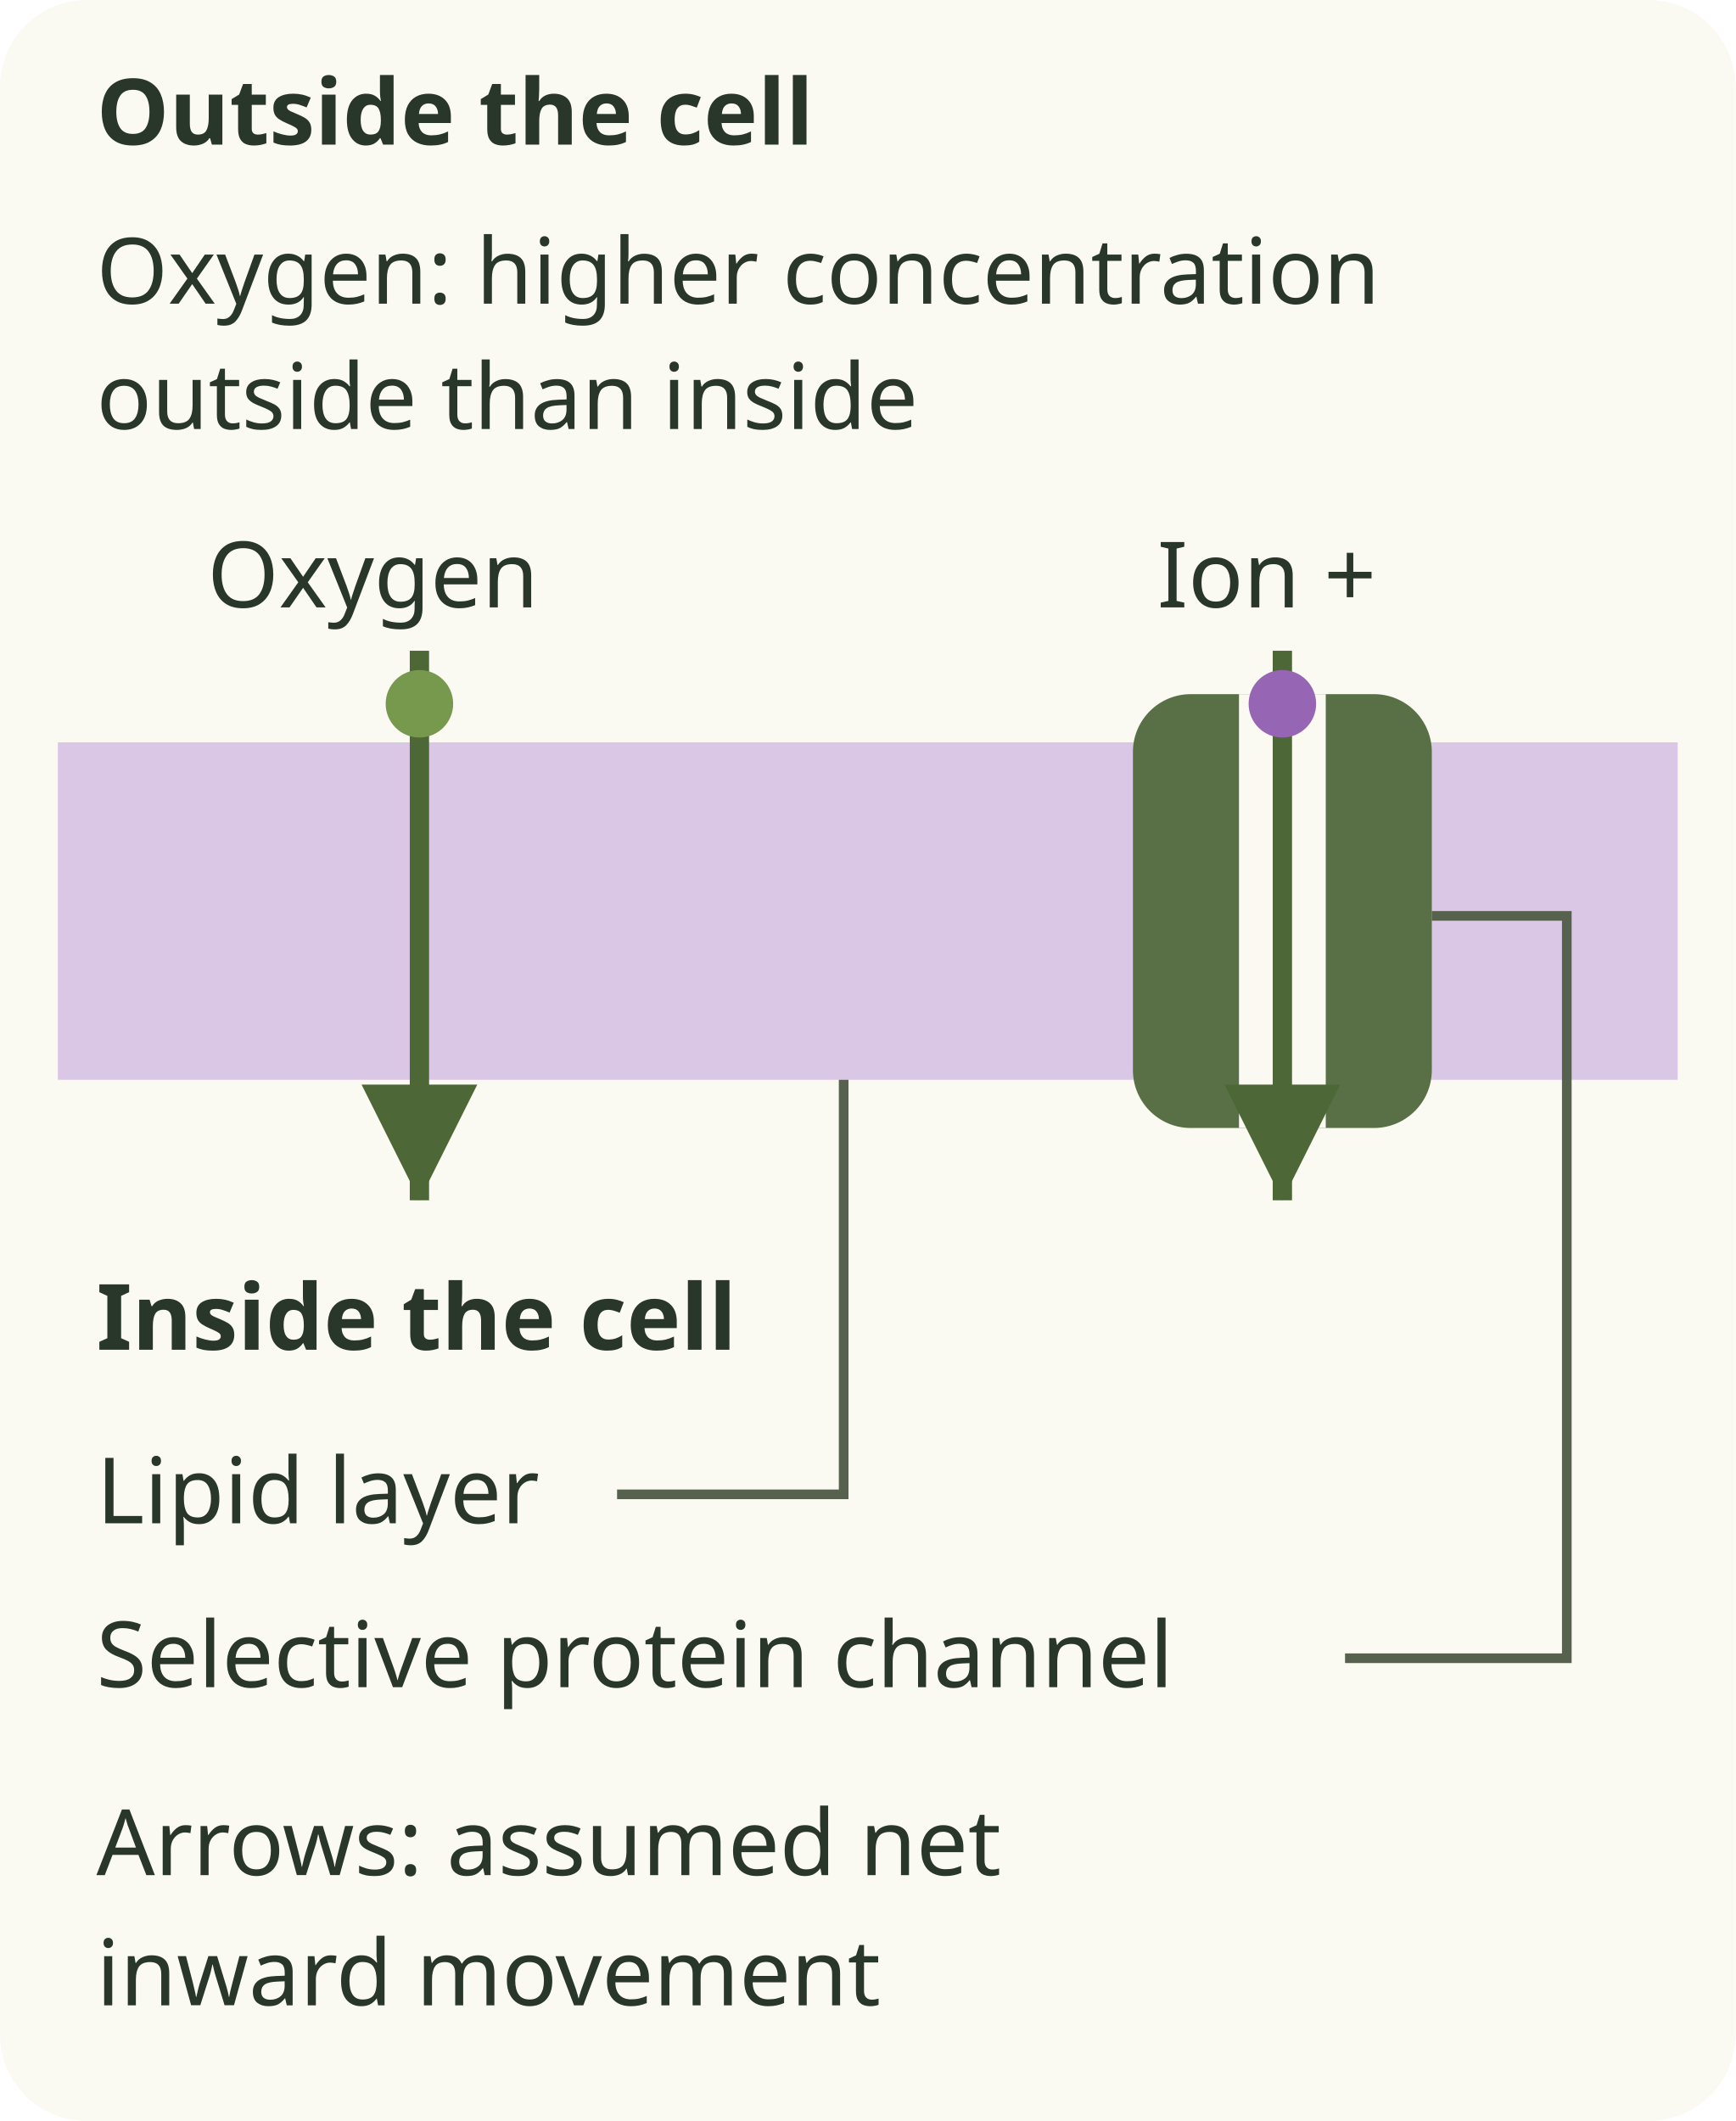
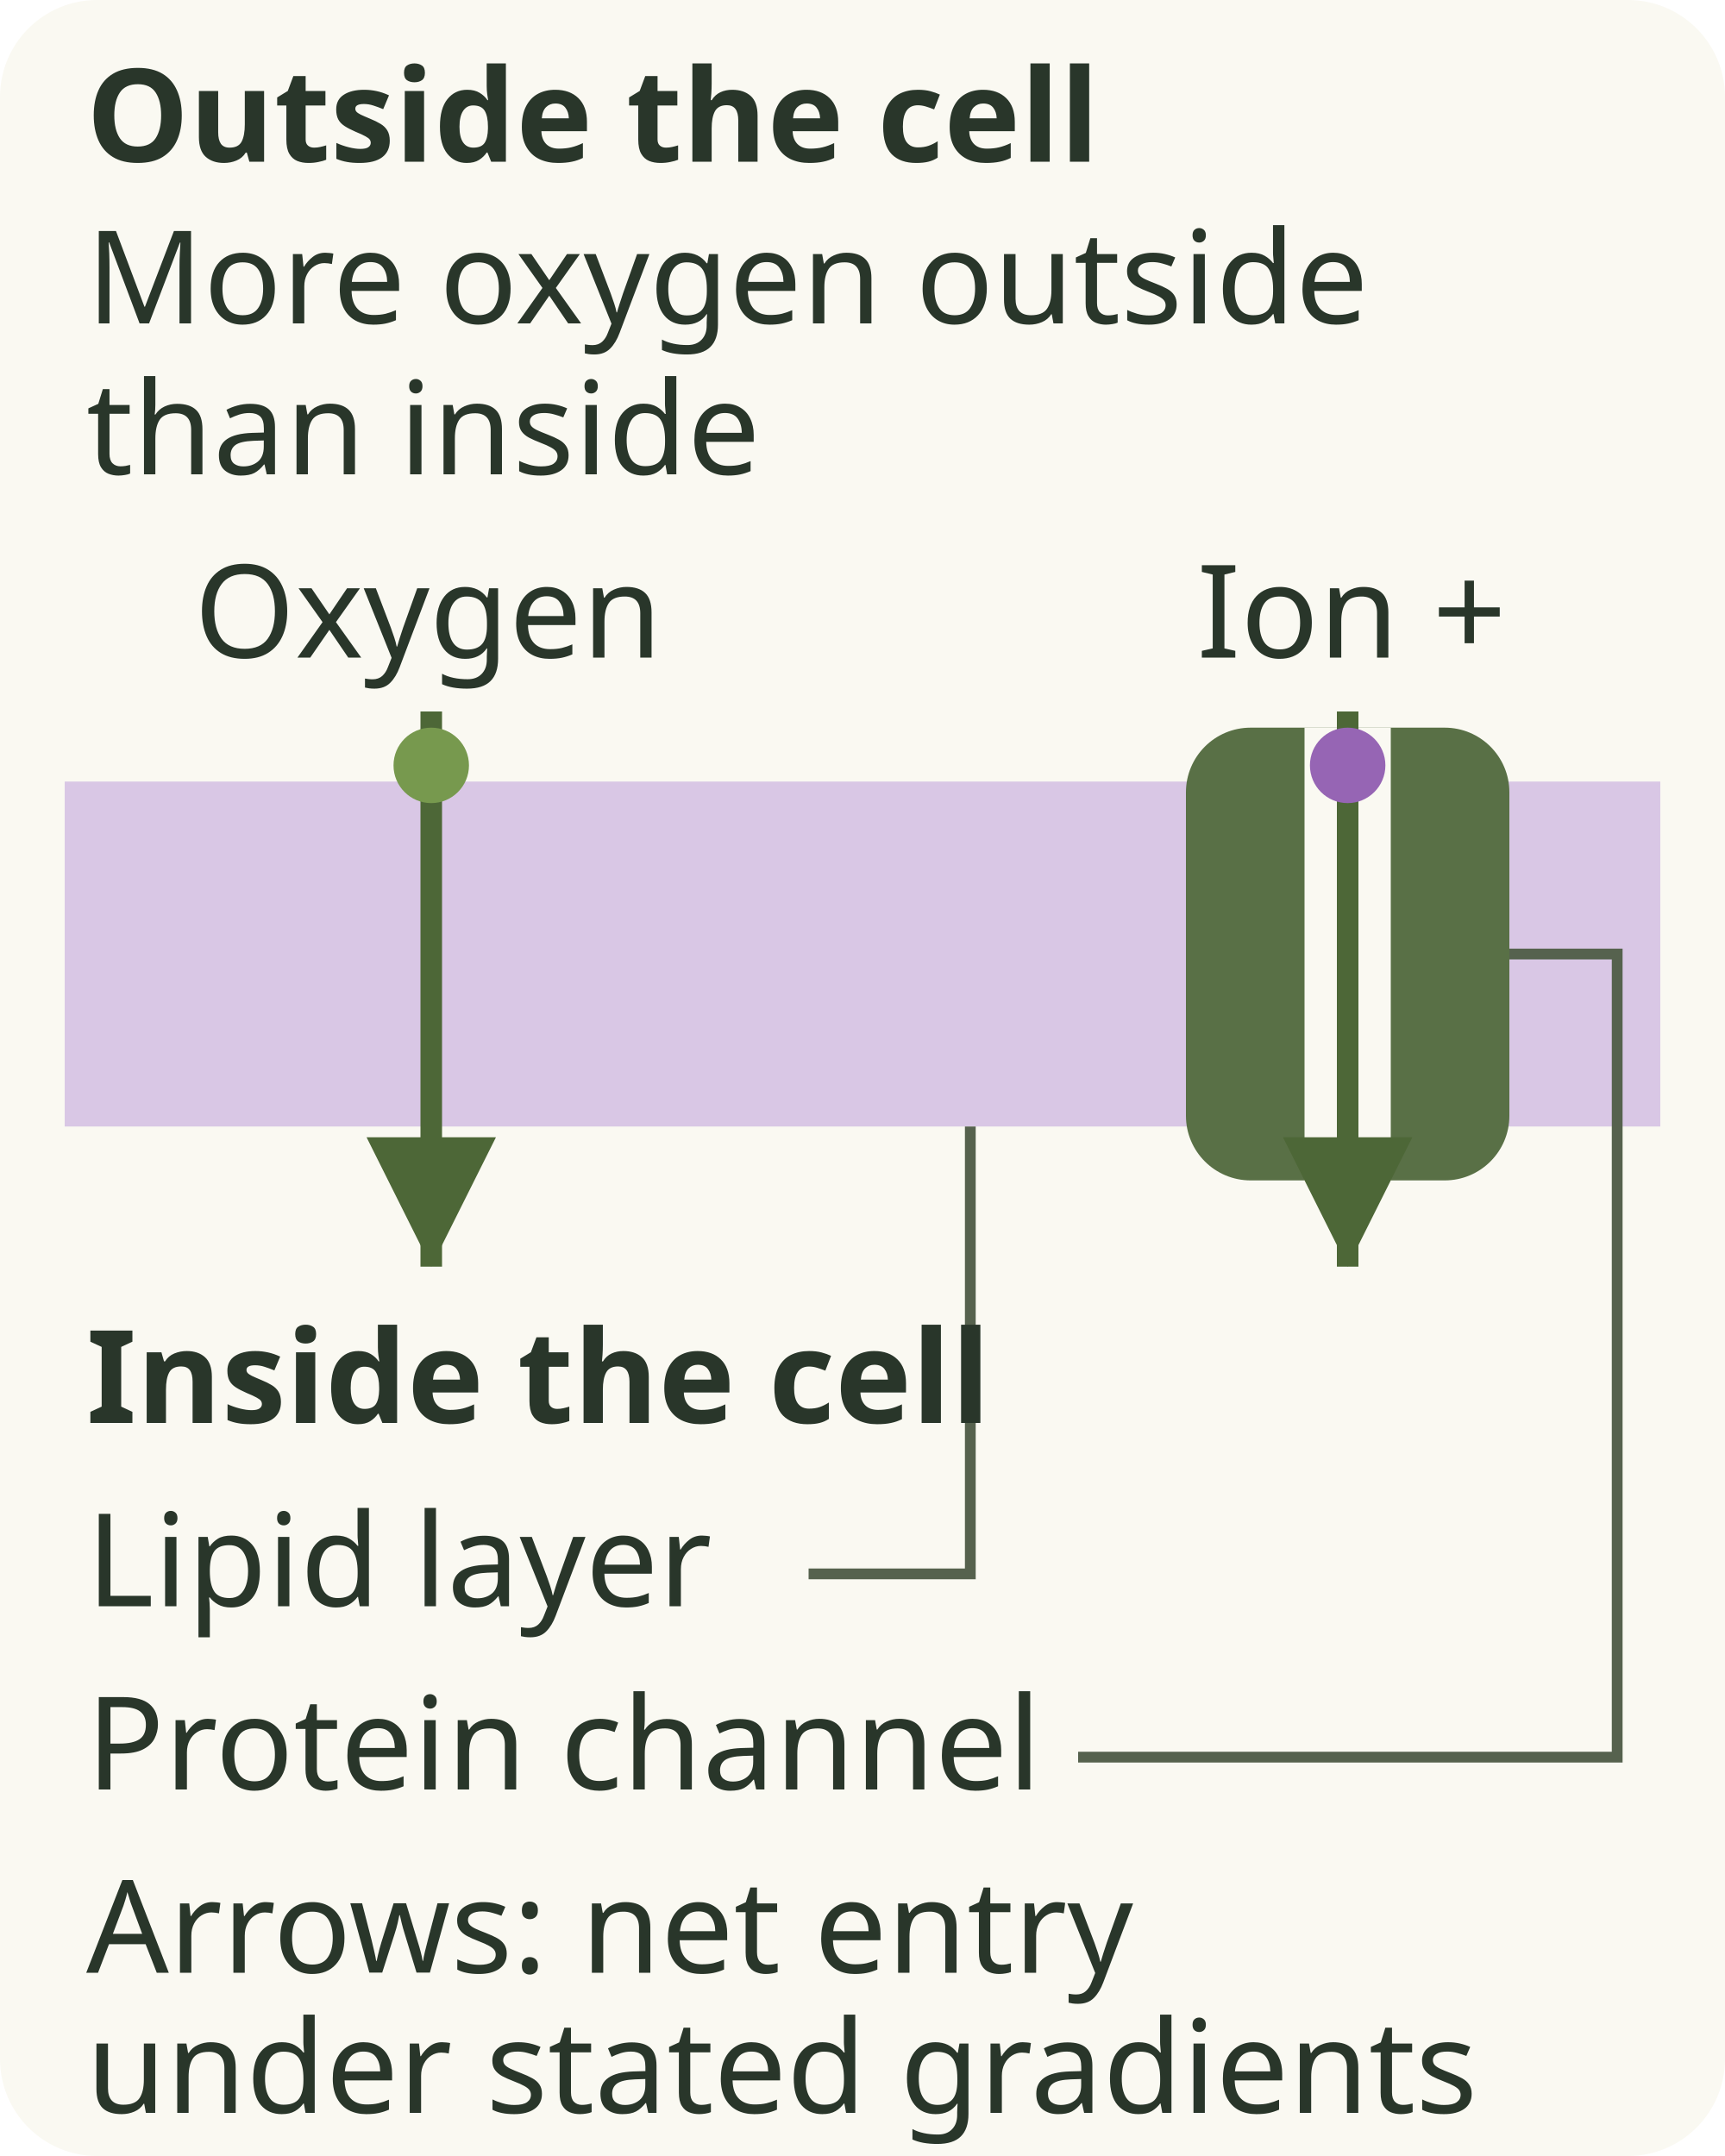
- <svg xmlns="http://www.w3.org/2000/svg" viewBox="0 0 360 440" role="img" aria-labelledby="title desc">
+ <svg xmlns="http://www.w3.org/2000/svg" viewBox="0 0 320 400" role="img" aria-labelledby="title desc">
  <defs>
    <marker id="arrow" markerWidth="8" markerHeight="8" refX="6" refY="3" orient="auto">
      <path d="M0 0L6 3L0 6" fill="#4d6737" />
    </marker>
  </defs>
-   <rect width="360" height="440" rx="18" fill="#faf9f2" />
-   <rect x="12" y="154" width="336" height="70" fill="#d9c7e5" />
-   <rect x="235" y="144" width="62" height="90" rx="12" fill="#597046" />
-   <rect x="257" y="144" width="18" height="90" fill="#faf9f2" />
-   <g font-family="system-ui,sans-serif" fill="#29362a" font-size="19">
-     <text x="20" y="30" font-weight="700">Outside the cell</text>
-     <text x="20" y="63">Oxygen: higher concentration</text>
-     <text x="20" y="89">outside than inside</text>
-     <text x="43" y="126">Oxygen</text>
-     <text x="240" y="126">Ion +</text>
-     <text x="20" y="280" font-weight="700">Inside the cell</text>
-     <text x="20" y="316">Lipid layer</text>
-     <text x="20" y="350">Selective protein channel</text>
-     <text x="20" y="389">Arrows: assumed net</text>
-     <text x="20" y="416">inward movement</text>
+   <rect width="320" height="400" rx="18" fill="#faf9f2" />
+   <rect x="12" y="145" width="296" height="64" fill="#d9c7e5" />
+   <rect x="220" y="135" width="60" height="84" rx="12" fill="#597046" />
+   <rect x="242" y="135" width="16" height="84" fill="#faf9f2" />
+   <g stroke="#4d6737" stroke-width="4" marker-end="url(#arrow)">
+     <path d="M80 132V235" />
+     <path d="M250 132V235" />
  </g>
-   <g stroke="#4d6737" stroke-width="4" marker-end="url(#arrow)">
-     <path d="M87 135V249" />
-     <path d="M266 135V249" />
+   <circle cx="80" cy="142" r="7" fill="#77994e" />
+   <circle cx="250" cy="142" r="7" fill="#9665b4" />
+   <g stroke="#56624e" stroke-width="2" fill="none">
+     <path d="M150 292H180V209" />
+     <path d="M200 326H300V177H280" />
  </g>
-   <circle cx="87" cy="146" r="7" fill="#77994e" />
-   <circle cx="266" cy="146" r="7" fill="#9665b4" />
-   <g stroke="#56624e" stroke-width="2" fill="none">
-     <path d="M128 310H175V224" />
-     <path d="M279 344H325V190H297" />
+   <g font-family="system-ui,sans-serif" fill="#29362a" font-size="24">
+     <text x="16" y="30" font-weight="700">Outside the cell</text>
+     <text x="16" y="60">More oxygen outside</text>
+     <text x="16" y="88">than inside</text>
+     <text x="36" y="122">Oxygen</text>
+     <text x="222" y="122">Ion +</text>
+     <text x="16" y="264" font-weight="700">Inside the cell</text>
+     <text x="16" y="298">Lipid layer</text>
+     <text x="16" y="332">Protein channel</text>
+     <text x="16" y="366">Arrows: net entry</text>
+     <text x="16" y="392">under stated gradients</text>
  </g>
</svg>
